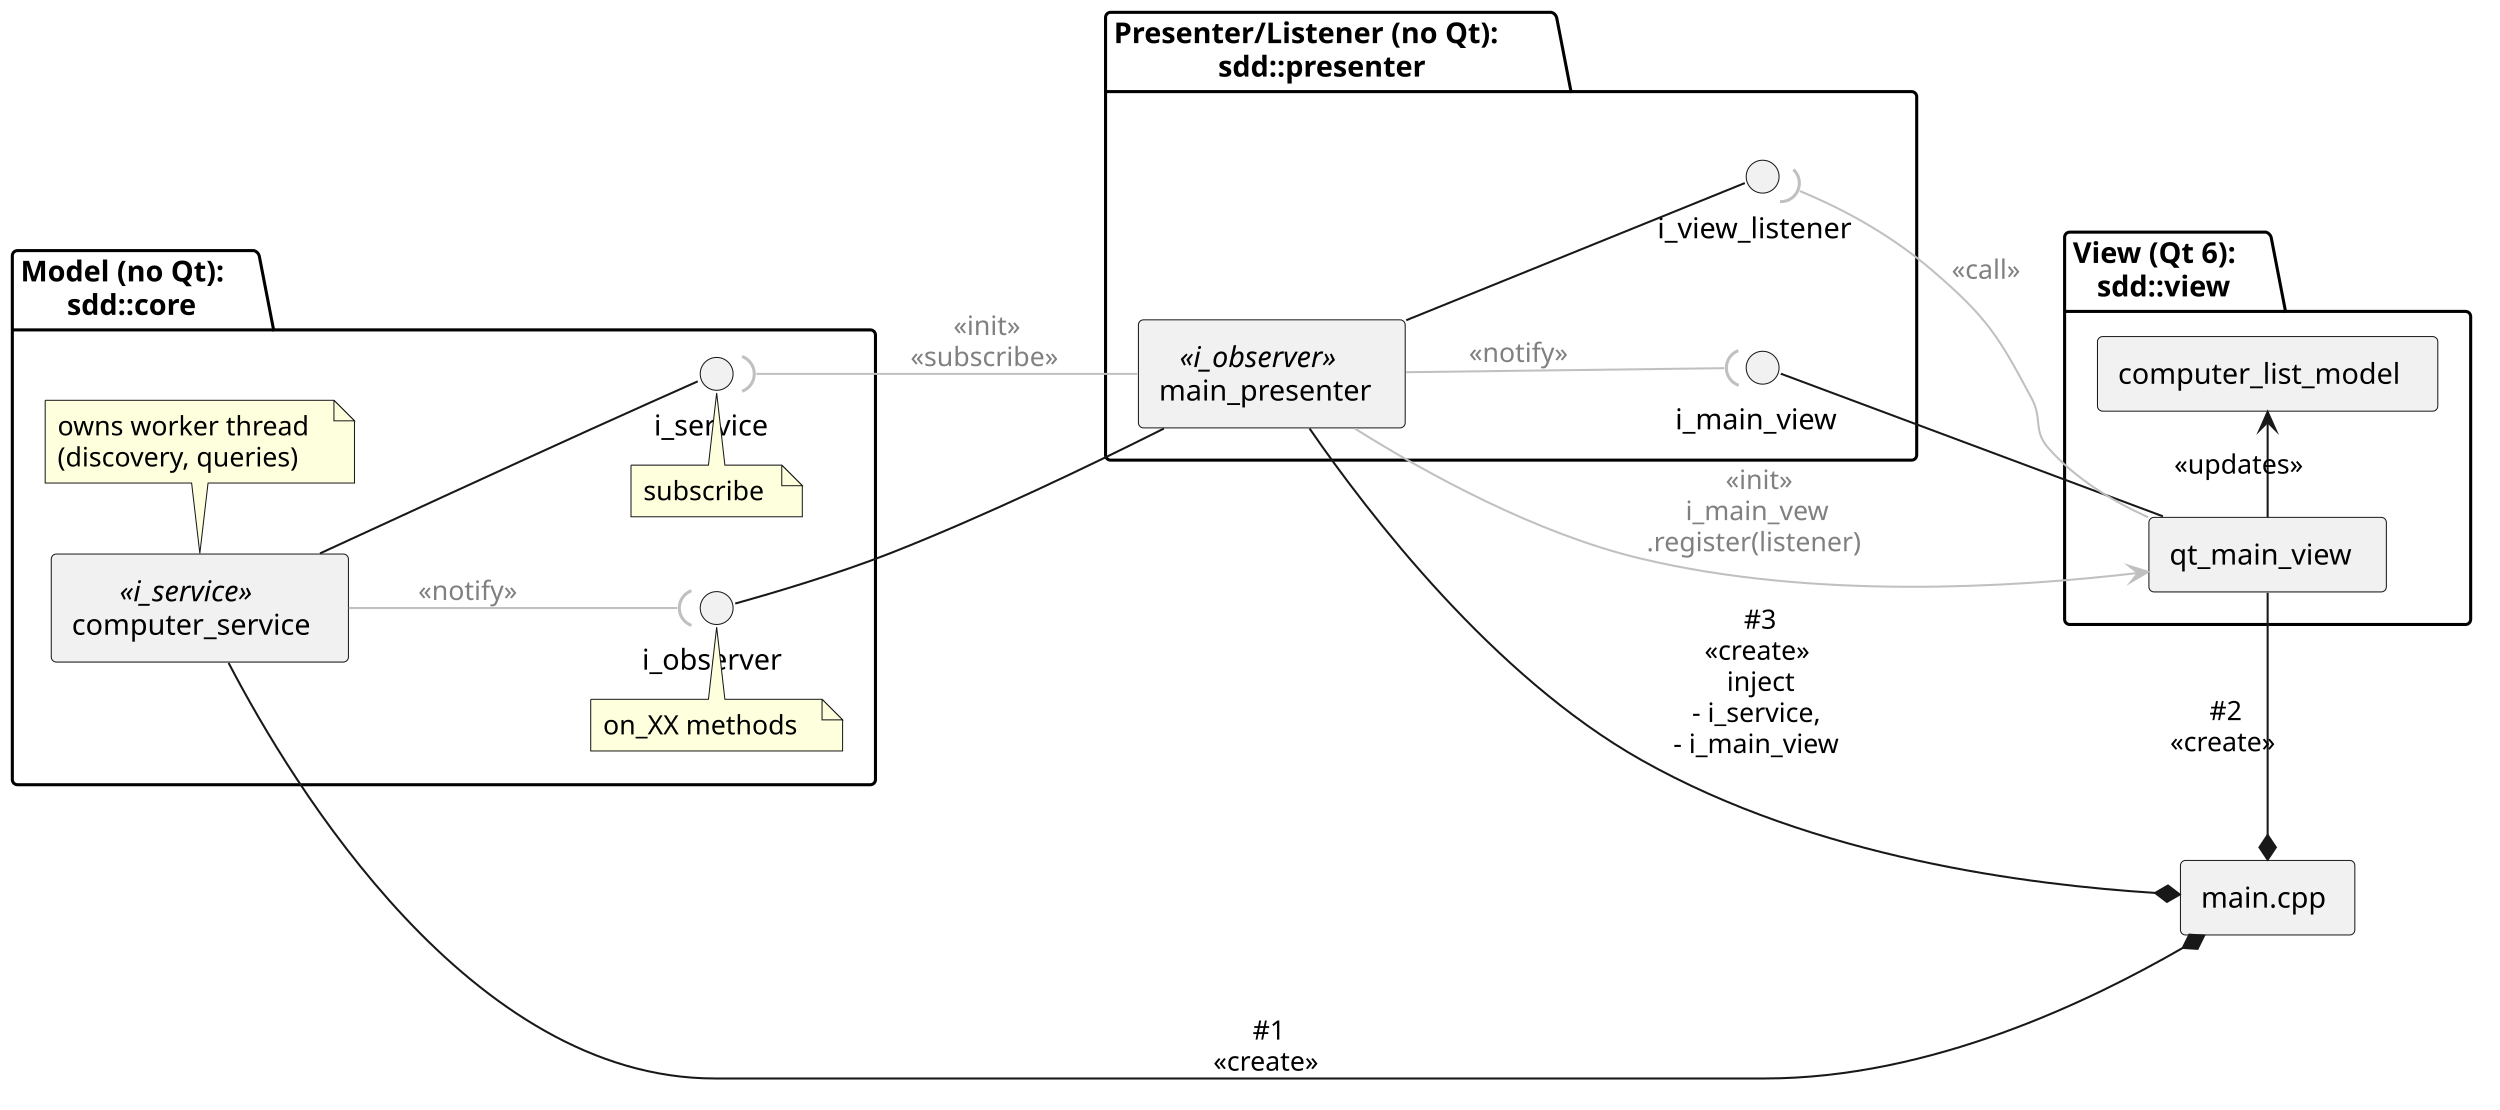
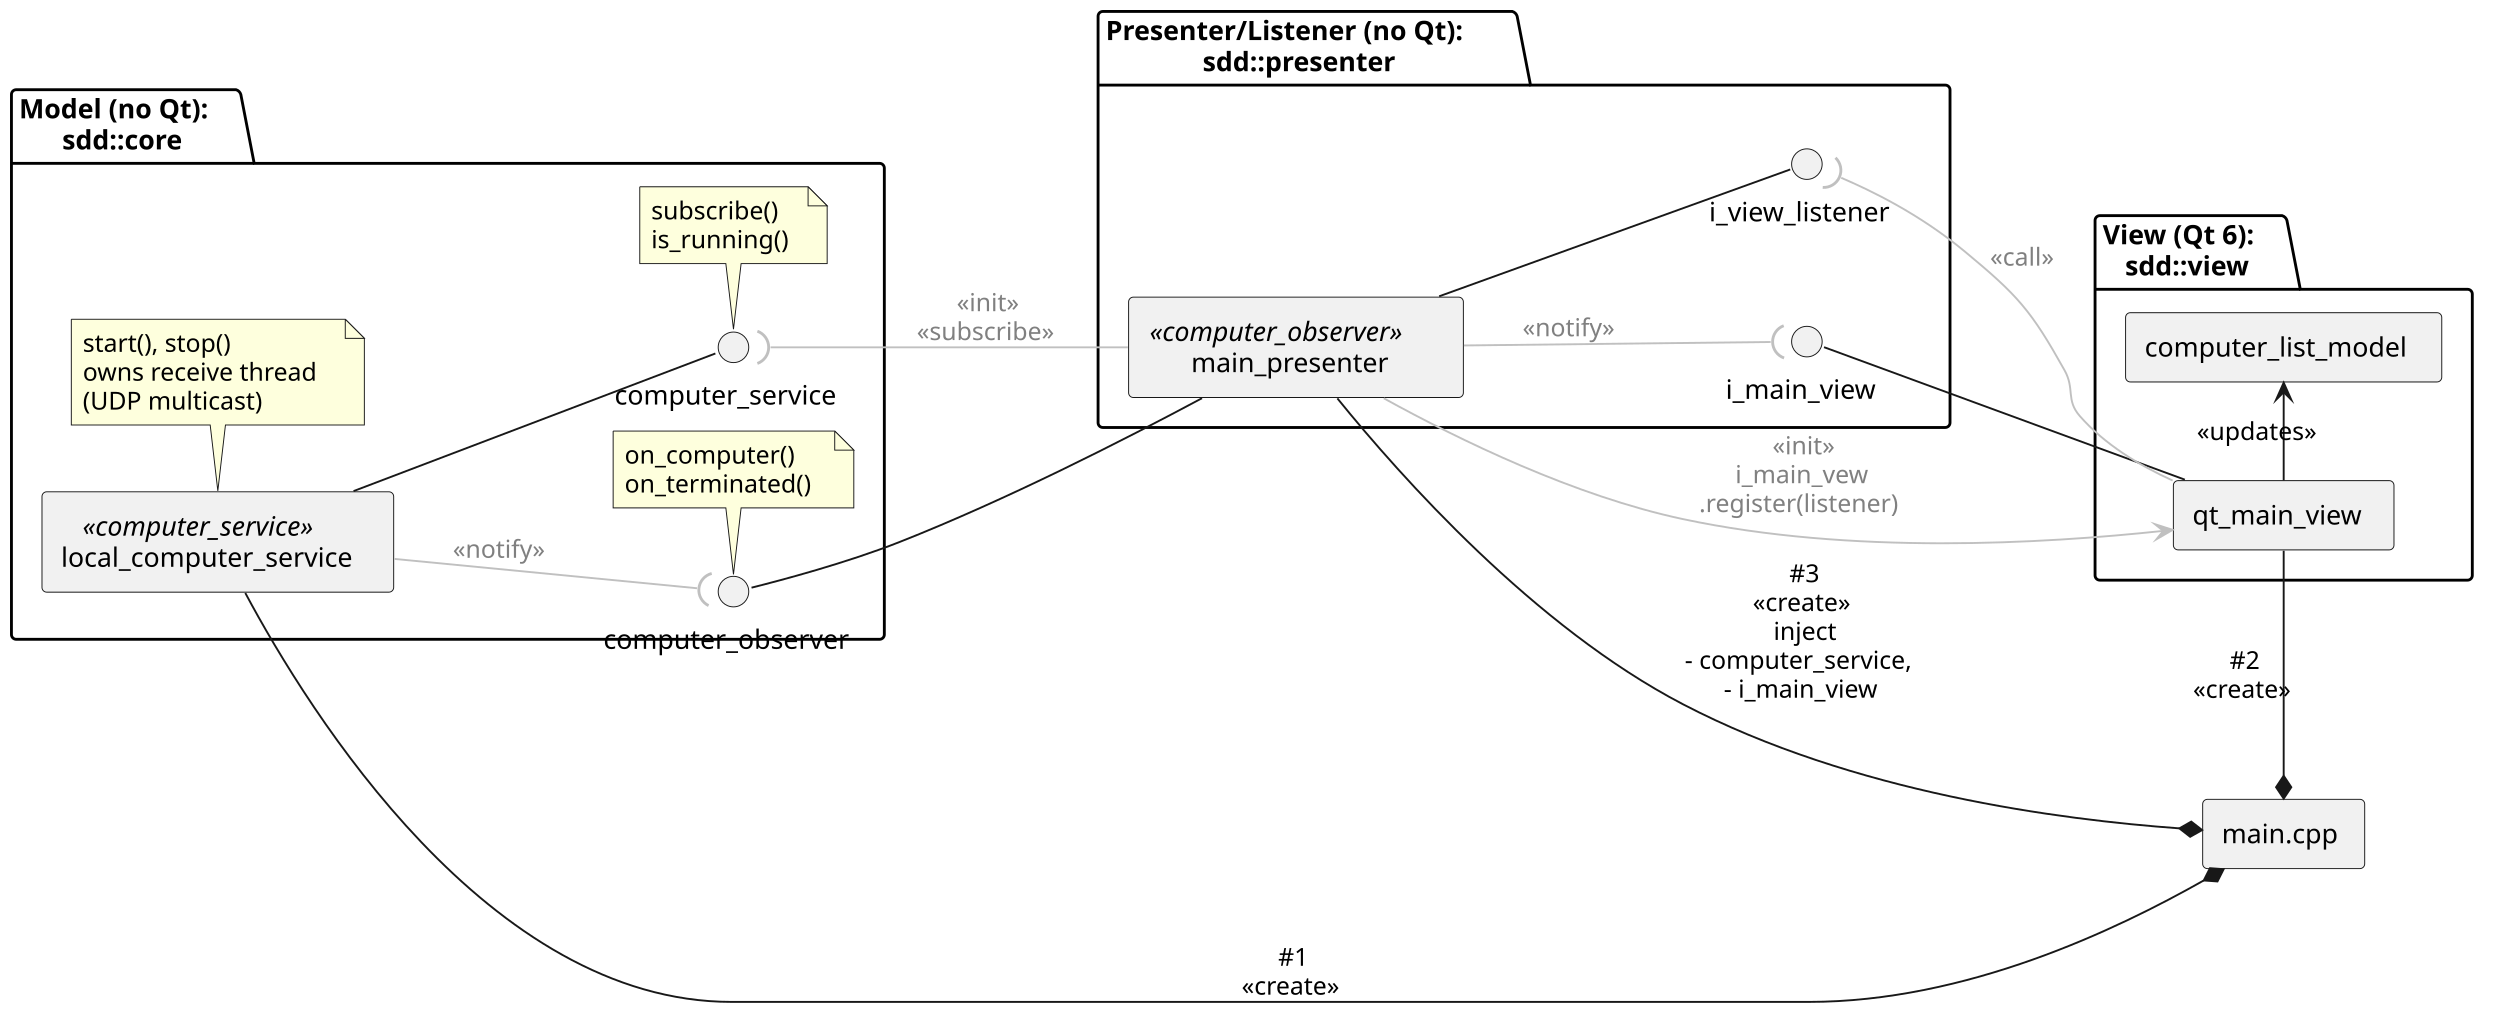
- <svg xmlns="http://www.w3.org/2000/svg" version="1.1" data-diagram-type="DESCRIPTION" style="width:1217px;height:540px;background:#FFFFFF;" width="1217px" height="540px" viewBox="0 0 1217 540" zoomAndPan="magnify" preserveAspectRatio="none" contentStyleType="text/css">
+ <svg xmlns="http://www.w3.org/2000/svg" version="1.1" data-diagram-type="DESCRIPTION" style="width:1310px;height:540px;background:#FFFFFF;" width="1310px" height="540px" viewBox="0 0 1310 540" zoomAndPan="magnify" preserveAspectRatio="none" contentStyleType="text/css">
  <defs />
  <g font-family="sans-serif" lengthAdjust="spacing">
    <g class="cluster" data-qualified-name="Model .no Qt...n sdd..core" id="ent0001" data-source-line="5">
-       <path d="M8.5,122 L123.688,122 A3.75,3.75 0 0 1 126.188,124.5 L133.188,160.594 L423.68,160.594 A2.5,2.5 0 0 1 426.18,163.094 L426.18,379.5 A2.5,2.5 0 0 1 423.68,382 L8.5,382 A2.5,2.5 0 0 1 6,379.5 L6,124.5 A2.5,2.5 0 0 1 8.5,122" style="stroke:#000;stroke-width:1.5;" fill="none" />
-       <line x1="6" y1="160.594" x2="133.188" y2="160.594" style="stroke:#000;stroke-width:1.5;" />
-       <text x="10" y="136.995" fill="#000" font-size="14" textLength="114.188" font-weight="700">Model (no Qt):</text>
-       <text x="32.586" y="153.292" fill="#000" font-size="14" textLength="73.89" font-weight="700">sdd::core</text>
+       <path d="M8.5,47 L123.688,47 A3.75,3.75 0 0 1 126.188,49.5 L133.188,85.594 L460.89,85.594 A2.5,2.5 0 0 1 463.39,88.094 L463.39,332.5 A2.5,2.5 0 0 1 460.89,335 L8.5,335 A2.5,2.5 0 0 1 6,332.5 L6,49.5 A2.5,2.5 0 0 1 8.5,47" style="stroke:#000;stroke-width:1.5;" fill="none" />
+       <line x1="6" y1="85.594" x2="133.188" y2="85.594" style="stroke:#000;stroke-width:1.5;" />
+       <text x="10" y="61.995" fill="#000" font-size="14" textLength="114.188" font-weight="700">Model (no Qt):</text>
+       <text x="32.586" y="78.292" fill="#000" font-size="14" textLength="73.89" font-weight="700">sdd::core</text>
    </g>
-     <g class="cluster" data-qualified-name="Presenter.Listener .no Qt...n sdd..presenter" id="ent0014" data-source-line="21">
-       <path d="M540.68,6 L755.269,6 A3.75,3.75 0 0 1 757.769,8.5 L764.769,44.594 L930.55,44.594 A2.5,2.5 0 0 1 933.05,47.094 L933.05,221.5 A2.5,2.5 0 0 1 930.55,224 L540.68,224 A2.5,2.5 0 0 1 538.18,221.5 L538.18,8.5 A2.5,2.5 0 0 1 540.68,6" style="stroke:#000;stroke-width:1.5;" fill="none" />
-       <line x1="538.18" y1="44.594" x2="764.769" y2="44.594" style="stroke:#000;stroke-width:1.5;" />
-       <text x="542.18" y="20.995" fill="#000" font-size="14" textLength="213.589" font-weight="700">Presenter/Listener (no Qt):</text>
-       <text x="592.971" y="37.292" fill="#000" font-size="14" textLength="116.881" font-weight="700">sdd::presenter</text>
+     <g class="cluster" data-qualified-name="Presenter.Listener .no Qt...n sdd..presenter" id="ent0014" data-source-line="24">
+       <path d="M577.89,6 L792.479,6 A3.75,3.75 0 0 1 794.979,8.5 L801.979,44.594 L1019.31,44.594 A2.5,2.5 0 0 1 1021.81,47.094 L1021.81,221.5 A2.5,2.5 0 0 1 1019.31,224 L577.89,224 A2.5,2.5 0 0 1 575.39,221.5 L575.39,8.5 A2.5,2.5 0 0 1 577.89,6" style="stroke:#000;stroke-width:1.5;" fill="none" />
+       <line x1="575.39" y1="44.594" x2="801.979" y2="44.594" style="stroke:#000;stroke-width:1.5;" />
+       <text x="579.39" y="20.995" fill="#000" font-size="14" textLength="213.589" font-weight="700">Presenter/Listener (no Qt):</text>
+       <text x="630.181" y="37.292" fill="#000" font-size="14" textLength="116.881" font-weight="700">sdd::presenter</text>
    </g>
-     <g class="cluster" data-qualified-name="View .Qt 6...n sdd..view" id="ent0018" data-source-line="27">
-       <path d="M1007.55,113 L1103.091,113 A3.75,3.75 0 0 1 1105.591,115.5 L1112.591,151.594 L1200.22,151.594 A2.5,2.5 0 0 1 1202.72,154.094 L1202.72,301.5 A2.5,2.5 0 0 1 1200.22,304 L1007.55,304 A2.5,2.5 0 0 1 1005.05,301.5 L1005.05,115.5 A2.5,2.5 0 0 1 1007.55,113" style="stroke:#000;stroke-width:1.5;" fill="none" />
-       <line x1="1005.05" y1="151.594" x2="1112.591" y2="151.594" style="stroke:#000;stroke-width:1.5;" />
-       <text x="1009.05" y="127.995" fill="#000" font-size="14" textLength="94.541" font-weight="700">View (Qt 6):</text>
-       <text x="1020.794" y="144.292" fill="#000" font-size="14" textLength="75.927" font-weight="700">sdd::view</text>
+     <g class="cluster" data-qualified-name="View .Qt 6...n sdd..view" id="ent0018" data-source-line="30">
+       <path d="M1100.31,113 L1195.851,113 A3.75,3.75 0 0 1 1198.351,115.5 L1205.351,151.594 L1292.99,151.594 A2.5,2.5 0 0 1 1295.49,154.094 L1295.49,301.5 A2.5,2.5 0 0 1 1292.99,304 L1100.31,304 A2.5,2.5 0 0 1 1097.81,301.5 L1097.81,115.5 A2.5,2.5 0 0 1 1100.31,113" style="stroke:#000;stroke-width:1.5;" fill="none" />
+       <line x1="1097.81" y1="151.594" x2="1205.351" y2="151.594" style="stroke:#000;stroke-width:1.5;" />
+       <text x="1101.81" y="127.995" fill="#000" font-size="14" textLength="94.541" font-weight="700">View (Qt 6):</text>
+       <text x="1113.554" y="144.292" fill="#000" font-size="14" textLength="75.927" font-weight="700">sdd::view</text>
    </g>
    <g class="entity" data-qualified-name="Model .no Qt...n sdd..core.isvc" id="ent0002" data-source-line="6">
-       <ellipse cx="348.87" cy="182" rx="8" ry="8" fill="#F1F1F1" style="stroke:#181818;stroke-width:0.5;" />
-       <text x="318.351" y="211.995" fill="#000" font-size="14" textLength="61.038">i_service</text>
+       <ellipse cx="384.34" cy="182" rx="8" ry="8" fill="#F1F1F1" style="stroke:#181818;stroke-width:0.5;" />
+       <text x="322.007" y="211.995" fill="#000" font-size="14" textLength="124.667">computer_service</text>
    </g>
    <g class="entity" data-qualified-name="Model .no Qt...n sdd..core.GMN3" id="ent0004" data-source-line="8">
-       <path d="M307.17,226.43 L307.17,251.563 A0,0 0 0 0 307.17,251.563 L390.561,251.563 A0,0 0 0 0 390.561,251.563 L390.561,236.43 L380.561,226.43 L352.87,226.43 L348.87,191.3 L344.87,226.43 L307.17,226.43 A0,0 0 0 0 307.17,226.43" style="stroke:#181818;stroke-width:0.5;" fill="#FEFFDD" />
-       <path d="M380.561,226.43 L380.561,236.43 L390.561,236.43 L380.561,226.43" style="stroke:#181818;stroke-width:0.5;" fill="#FEFFDD" />
-       <text x="313.17" y="243.497" fill="#000" font-size="13" textLength="62.391">subscribe</text>
+       <path d="M335.24,97.87 L335.24,138.136 A0,0 0 0 0 335.24,138.136 L380.34,138.136 L384.34,172.5 L388.34,138.136 L433.434,138.136 A0,0 0 0 0 433.434,138.136 L433.434,107.87 L423.434,97.87 L335.24,97.87 A0,0 0 0 0 335.24,97.87" style="stroke:#181818;stroke-width:0.5;" fill="#FEFFDD" />
+       <path d="M423.434,97.87 L423.434,107.87 L433.434,107.87 L423.434,97.87" style="stroke:#181818;stroke-width:0.5;" fill="#FEFFDD" />
+       <text x="341.24" y="114.937" fill="#000" font-size="13" textLength="72.535">subscribe()</text>
+       <text x="341.24" y="130.07" fill="#000" font-size="13" textLength="77.194">is_running()</text>
    </g>
-     <g class="entity" data-qualified-name="Model .no Qt...n sdd..core.iobs" id="ent0006" data-source-line="10">
-       <ellipse cx="348.87" cy="296" rx="8" ry="8" fill="#F1F1F1" style="stroke:#181818;stroke-width:0.5;" />
-       <text x="312.54" y="325.995" fill="#000" font-size="14" textLength="72.659">i_observer</text>
+     <g class="entity" data-qualified-name="Model .no Qt...n sdd..core.iobs" id="ent0006" data-source-line="11">
+       <ellipse cx="384.34" cy="310" rx="8" ry="8" fill="#F1F1F1" style="stroke:#181818;stroke-width:0.5;" />
+       <text x="316.196" y="339.995" fill="#000" font-size="14" textLength="136.288">computer_observer</text>
    </g>
-     <g class="entity" data-qualified-name="Model .no Qt...n sdd..core.GMN7" id="ent0008" data-source-line="12">
-       <path d="M287.56,340.43 L287.56,365.563 A0,0 0 0 0 287.56,365.563 L410.173,365.563 A0,0 0 0 0 410.173,365.563 L410.173,350.43 L400.173,340.43 L352.87,340.43 L348.87,305.3 L344.87,340.43 L287.56,340.43 A0,0 0 0 0 287.56,340.43" style="stroke:#181818;stroke-width:0.5;" fill="#FEFFDD" />
-       <path d="M400.173,340.43 L400.173,350.43 L410.173,350.43 L400.173,340.43" style="stroke:#181818;stroke-width:0.5;" fill="#FEFFDD" />
-       <text x="293.56" y="357.497" fill="#000" font-size="13" textLength="101.613">on_XX methods</text>
+     <g class="entity" data-qualified-name="Model .no Qt...n sdd..core.GMN7" id="ent0008" data-source-line="13">
+       <path d="M321.29,225.87 L321.29,266.136 A0,0 0 0 0 321.29,266.136 L380.34,266.136 L384.34,301 L388.34,266.136 L447.394,266.136 A0,0 0 0 0 447.394,266.136 L447.394,235.87 L437.394,225.87 L321.29,225.87 A0,0 0 0 0 321.29,225.87" style="stroke:#181818;stroke-width:0.5;" fill="#FEFFDD" />
+       <path d="M437.394,225.87 L437.394,235.87 L447.394,235.87 L437.394,225.87" style="stroke:#181818;stroke-width:0.5;" fill="#FEFFDD" />
+       <text x="327.29" y="242.937" fill="#000" font-size="13" textLength="95.532">on_computer()</text>
+       <text x="327.29" y="258.07" fill="#000" font-size="13" textLength="105.104">on_terminated()</text>
    </g>
-     <g class="entity" data-qualified-name="Model .no Qt...n sdd..core.svc" id="ent0010" data-source-line="14">
-       <rect x="24.95" y="269.7" width="144.667" height="52.594" fill="#F1F1F1" style="stroke:#181818;stroke-width:0.5;" rx="2.5" ry="2.5" />
-       <text x="58.199" y="292.695" fill="#000" font-size="14" textLength="78.169" font-style="italic">«i_service»</text>
-       <text x="34.95" y="308.992" fill="#000" font-size="14" textLength="124.667">computer_service</text>
+     <g class="entity" data-qualified-name="Model .no Qt...n sdd..core.svc" id="ent0010" data-source-line="16">
+       <rect x="22" y="257.7" width="184.288" height="52.594" fill="#F1F1F1" style="stroke:#181818;stroke-width:0.5;" rx="2.5" ry="2.5" />
+       <text x="43.245" y="280.695" fill="#000" font-size="14" textLength="141.798" font-style="italic">«computer_service»</text>
+       <text x="32" y="296.992" fill="#000" font-size="14" textLength="164.288">local_computer_service</text>
    </g>
-     <g class="entity" data-qualified-name="Model .no Qt...n sdd..core.GMN11" id="ent0012" data-source-line="16">
-       <path d="M22,194.87 L22,235.136 A0,0 0 0 0 22,235.136 L93.28,235.136 L97.28,269.42 L101.28,235.136 L172.562,235.136 A0,0 0 0 0 172.562,235.136 L172.562,204.87 L162.562,194.87 L22,194.87 A0,0 0 0 0 22,194.87" style="stroke:#181818;stroke-width:0.5;" fill="#FEFFDD" />
-       <path d="M162.562,194.87 L162.562,204.87 L172.562,204.87 L162.562,194.87" style="stroke:#181818;stroke-width:0.5;" fill="#FEFFDD" />
-       <text x="28" y="211.937" fill="#000" font-size="13" textLength="129.562">owns worker thread</text>
-       <text x="28" y="227.07" fill="#000" font-size="13" textLength="129.092">(discovery, queries)</text>
+     <g class="entity" data-qualified-name="Model .no Qt...n sdd..core.GMN11" id="ent0012" data-source-line="18">
+       <path d="M37.37,167.3 L37.37,222.698 A0,0 0 0 0 37.37,222.698 L110.14,222.698 L114.14,257.23 L118.14,222.698 L190.922,222.698 A0,0 0 0 0 190.922,222.698 L190.922,177.3 L180.922,167.3 L37.37,167.3 A0,0 0 0 0 37.37,167.3" style="stroke:#181818;stroke-width:0.5;" fill="#FEFFDD" />
+       <path d="M180.922,167.3 L180.922,177.3 L190.922,177.3 L180.922,167.3" style="stroke:#181818;stroke-width:0.5;" fill="#FEFFDD" />
+       <text x="43.37" y="184.367" fill="#000" font-size="13" textLength="86.906">start(), stop()</text>
+       <text x="43.37" y="199.5" fill="#000" font-size="13" textLength="132.552">owns receive thread</text>
+       <text x="43.37" y="214.633" fill="#000" font-size="13" textLength="101.848">(UDP multicast)</text>
    </g>
-     <g class="entity" data-qualified-name="Presenter.Listener .no Qt...n sdd..presenter.iview" id="ent0015" data-source-line="22">
-       <ellipse cx="858.05" cy="179" rx="8" ry="8" fill="#F1F1F1" style="stroke:#181818;stroke-width:0.5;" />
-       <text x="815.496" y="208.995" fill="#000" font-size="14" textLength="85.107">i_main_view</text>
+     <g class="entity" data-qualified-name="Presenter.Listener .no Qt...n sdd..presenter.iview" id="ent0015" data-source-line="25">
+       <ellipse cx="946.81" cy="179" rx="8" ry="8" fill="#F1F1F1" style="stroke:#181818;stroke-width:0.5;" />
+       <text x="904.256" y="208.995" fill="#000" font-size="14" textLength="85.107">i_main_view</text>
    </g>
-     <g class="entity" data-qualified-name="Presenter.Listener .no Qt...n sdd..presenter.ilistener" id="ent0016" data-source-line="23">
-       <ellipse cx="858.05" cy="86" rx="8" ry="8" fill="#F1F1F1" style="stroke:#181818;stroke-width:0.5;" />
-       <text x="806.777" y="115.995" fill="#000" font-size="14" textLength="102.546">i_view_listener</text>
+     <g class="entity" data-qualified-name="Presenter.Listener .no Qt...n sdd..presenter.ilistener" id="ent0016" data-source-line="26">
+       <ellipse cx="946.81" cy="86" rx="8" ry="8" fill="#F1F1F1" style="stroke:#181818;stroke-width:0.5;" />
+       <text x="895.537" y="115.995" fill="#000" font-size="14" textLength="102.546">i_view_listener</text>
    </g>
-     <g class="entity" data-qualified-name="Presenter.Listener .no Qt...n sdd..presenter.pres" id="ent0017" data-source-line="24">
-       <rect x="554.18" y="155.7" width="129.874" height="52.594" fill="#F1F1F1" style="stroke:#181818;stroke-width:0.5;" rx="2.5" ry="2.5" />
-       <text x="574.222" y="178.695" fill="#000" font-size="14" textLength="89.79" font-style="italic">«i_observer»</text>
-       <text x="564.18" y="194.992" fill="#000" font-size="14" textLength="109.874">main_presenter</text>
+     <g class="entity" data-qualified-name="Presenter.Listener .no Qt...n sdd..presenter.pres" id="ent0017" data-source-line="27">
+       <rect x="591.39" y="155.7" width="175.419" height="52.594" fill="#F1F1F1" style="stroke:#181818;stroke-width:0.5;" rx="2.5" ry="2.5" />
+       <text x="602.39" y="178.695" fill="#000" font-size="14" textLength="153.419" font-style="italic">«computer_observer»</text>
+       <text x="624.162" y="194.992" fill="#000" font-size="14" textLength="109.874">main_presenter</text>
    </g>
-     <g class="entity" data-qualified-name="View .Qt 6...n sdd..view.qv" id="ent0019" data-source-line="28">
-       <rect x="1046.09" y="251.85" width="115.594" height="36.297" fill="#F1F1F1" style="stroke:#181818;stroke-width:0.5;" rx="2.5" ry="2.5" />
-       <text x="1056.09" y="274.845" fill="#000" font-size="14" textLength="95.594">qt_main_view</text>
+     <g class="entity" data-qualified-name="View .Qt 6...n sdd..view.qv" id="ent0019" data-source-line="31">
+       <rect x="1138.85" y="251.85" width="115.594" height="36.297" fill="#F1F1F1" style="stroke:#181818;stroke-width:0.5;" rx="2.5" ry="2.5" />
+       <text x="1148.85" y="274.845" fill="#000" font-size="14" textLength="95.594">qt_main_view</text>
    </g>
-     <g class="entity" data-qualified-name="View .Qt 6...n sdd..view.model" id="ent0020" data-source-line="29">
-       <rect x="1021.05" y="163.85" width="165.674" height="36.297" fill="#F1F1F1" style="stroke:#181818;stroke-width:0.5;" rx="2.5" ry="2.5" />
-       <text x="1031.05" y="186.845" fill="#000" font-size="14" textLength="145.674">computer_list_model</text>
+     <g class="entity" data-qualified-name="View .Qt 6...n sdd..view.model" id="ent0020" data-source-line="32">
+       <rect x="1113.81" y="163.85" width="165.674" height="36.297" fill="#F1F1F1" style="stroke:#181818;stroke-width:0.5;" rx="2.5" ry="2.5" />
+       <text x="1123.81" y="186.845" fill="#000" font-size="14" textLength="145.674">computer_list_model</text>
    </g>
-     <g class="entity" data-qualified-name="app" id="ent0021" data-source-line="32">
-       <rect x="1061.44" y="418.85" width="84.9" height="36.297" fill="#F1F1F1" style="stroke:#181818;stroke-width:0.5;" rx="2.5" ry="2.5" />
-       <text x="1071.44" y="441.845" fill="#000" font-size="14" textLength="64.9">main.cpp</text>
+     <g class="entity" data-qualified-name="app" id="ent0021" data-source-line="35">
+       <rect x="1154.2" y="418.85" width="84.9" height="36.297" fill="#F1F1F1" style="stroke:#181818;stroke-width:0.5;" rx="2.5" ry="2.5" />
+       <text x="1164.2" y="441.845" fill="#000" font-size="14" textLength="64.9">main.cpp</text>
    </g>
-     <g class="link" data-entity-1="ent0010" data-entity-2="ent0002" id="lnk22" data-source-line="34" data-link-type="association">
-       <path d="M155.78,269.39 C193.26,252.09 243.26,229.1 287.56,209 C306.16,200.56 328.05,190.81 339.66,185.64" style="stroke:#181818;stroke-width:1;" fill="none" id="svc-isvc" />
+     <g class="link" data-entity-1="ent0010" data-entity-2="ent0002" id="lnk22" data-source-line="37" data-link-type="association">
+       <path d="M185.26,257.33 C252,231.95 346.35,196.07 374.86,185.22" style="stroke:#181818;stroke-width:1;" fill="none" id="svc-isvc" />
    </g>
-     <g class="link" data-entity-1="ent0010" data-entity-2="ent0006" id="lnk23" data-source-line="35">
-       <path d="M169.8,296 C231.17,296 303.69,296 329.68,296" style="stroke:#C0C0C0;stroke-width:1;" fill="none" id="svc-to-iobs" />
-       <path d="M336.602,287.543 A9,9 0 0 0 336.602 304.457" fill="none" style="stroke:#C0C0C0;stroke-width:1.5;" />
-       <text x="203.56" y="292.067" fill="#808080" font-size="13" textLength="53.079">«notify»</text>
+     <g class="link" data-entity-1="ent0010" data-entity-2="ent0006" id="lnk23" data-source-line="38">
+       <path d="M206.69,292.88 C271.03,299.11 339.997,305.793 365.227,308.243" style="stroke:#C0C0C0;stroke-width:1;" fill="none" id="svc-to-iobs" />
+       <path d="M372.934,300.495 A9,9 0 0 0 371.299 317.33" fill="none" style="stroke:#C0C0C0;stroke-width:1.5;" />
+       <text x="237.29" y="292.287" fill="#808080" font-size="13" textLength="53.079">«notify»</text>
    </g>
-     <g class="link" data-entity-1="ent0006" data-entity-2="ent0017" id="lnk25" data-source-line="37" data-link-type="association">
-       <path d="M357.9,293.81 C373.03,289.6 406.73,279.83 434.18,269 C479.85,250.98 530.15,226.88 566.59,208.61" style="stroke:#181818;stroke-width:1;" fill="none" id="iobs-pres" />
+     <g class="link" data-entity-1="ent0006" data-entity-2="ent0017" id="lnk25" data-source-line="40" data-link-type="association">
+       <path d="M393.8,307.94 C409.41,304.03 443.67,294.94 471.39,284 C527.23,261.96 588.6,230.73 629.85,208.65" style="stroke:#181818;stroke-width:1;" fill="none" id="iobs-pres" />
    </g>
-     <g class="link" data-entity-1="ent0002" data-entity-2="ent0017" id="lnk27" data-source-line="38">
-       <path d="M368.19,182 C397.33,182 486.61,182 553.69,182" style="stroke:#C0C0C0;stroke-width:1;" fill="none" id="isvc-backto-pres" />
-       <path d="M361.268,190.457 A9,9 0 0 0 361.268 173.543" fill="none" style="stroke:#C0C0C0;stroke-width:1.5;" />
-       <text x="464.096" y="163.067" fill="#808080" font-size="13" textLength="36.467">«init»</text>
-       <text x="443.18" y="178.2" fill="#808080" font-size="13" textLength="78.298">«subscribe»</text>
+     <g class="link" data-entity-1="ent0002" data-entity-2="ent0017" id="lnk27" data-source-line="41">
+       <path d="M403.79,182 C432.47,182 518.43,182 590.99,182" style="stroke:#C0C0C0;stroke-width:1;" fill="none" id="isvc-backto-pres" />
+       <path d="M396.868,190.457 A9,9 0 0 0 396.868 173.543" fill="none" style="stroke:#C0C0C0;stroke-width:1.5;" />
+       <text x="501.306" y="163.067" fill="#808080" font-size="13" textLength="36.467">«init»</text>
+       <text x="480.39" y="178.2" fill="#808080" font-size="13" textLength="78.298">«subscribe»</text>
    </g>
-     <g class="link" data-entity-1="ent0017" data-entity-2="ent0016" id="lnk28" data-source-line="39" data-link-type="association">
-       <path d="M684.54,155.89 C743.19,132.13 824.33,99.26 849.38,89.11" style="stroke:#181818;stroke-width:1;" fill="none" id="pres-ilistener" />
+     <g class="link" data-entity-1="ent0017" data-entity-2="ent0016" id="lnk28" data-source-line="42" data-link-type="association">
+       <path d="M754.12,155.26 C820.45,131.29 911.32,98.46 938.09,88.79" style="stroke:#181818;stroke-width:1;" fill="none" id="pres-ilistener" />
    </g>
-     <g class="link" data-entity-1="ent0017" data-entity-2="ent0015" id="lnk29" data-source-line="40">
-       <path d="M684.54,181.18 C743.19,180.44 814.331,179.534 839.381,179.224" style="stroke:#C0C0C0;stroke-width:1;" fill="none" id="pres-to-iview" />
-       <path d="M846.197,170.682 A9,9 0 0 0 846.407 187.595" fill="none" style="stroke:#C0C0C0;stroke-width:1.5;" />
-       <text x="715.05" y="176.207" fill="#808080" font-size="13" textLength="53.079">«notify»</text>
+     <g class="link" data-entity-1="ent0017" data-entity-2="ent0015" id="lnk29" data-source-line="43">
+       <path d="M767.11,181.02 C831.58,180.29 902.481,179.494 927.841,179.204" style="stroke:#C0C0C0;stroke-width:1;" fill="none" id="pres-to-iview" />
+       <path d="M934.665,170.669 A9,9 0 0 0 934.859 187.582" fill="none" style="stroke:#C0C0C0;stroke-width:1.5;" />
+       <text x="797.81" y="176.207" fill="#808080" font-size="13" textLength="53.079">«notify»</text>
    </g>
-     <g class="link" data-entity-1="ent0017" data-entity-2="ent0019" id="lnk30" data-source-line="41" data-link-type="dependency">
-       <path d="M659.6,208.67 C694.53,230.55 747.79,259.84 799.05,272 C883.09,291.95 978.974,286.139 1040.734,278.939" style="stroke:#C0C0C0;stroke-width:1;" fill="none" id="pres-to-qv" />
-       <polygon points="1045.7,278.36,1036.297,275.429,1040.734,278.939,1037.224,283.375,1045.7,278.36" fill="#C0C0C0" style="stroke:#C0C0C0;stroke-width:1;stroke-linejoin:miter;stroke-miterlimit:10;" />
-       <text x="840.001" y="238.067" fill="#808080" font-size="13" textLength="36.467">«init»</text>
-       <text x="820.526" y="253.2" fill="#808080" font-size="13" textLength="75.417">i_main_vew</text>
-       <text x="801.55" y="268.333" fill="#808080" font-size="13" textLength="113.369">.register(listener)</text>
+     <g class="link" data-entity-1="ent0017" data-entity-2="ent0019" id="lnk30" data-source-line="44" data-link-type="dependency">
+       <path d="M725.09,208.7 C764.78,230.6 824.99,259.9 881.81,272 C969.88,290.76 1070.049,284.993 1133.519,278.183" style="stroke:#C0C0C0;stroke-width:1;" fill="none" id="pres-to-qv" />
+       <polygon points="1138.49,277.65,1129.115,274.633,1133.519,278.183,1129.968,282.587,1138.49,277.65" fill="#C0C0C0" style="stroke:#C0C0C0;stroke-width:1;stroke-linejoin:miter;stroke-miterlimit:10;" />
+       <text x="928.761" y="238.067" fill="#808080" font-size="13" textLength="36.467">«init»</text>
+       <text x="909.286" y="253.2" fill="#808080" font-size="13" textLength="75.417">i_main_vew</text>
+       <text x="890.31" y="268.333" fill="#808080" font-size="13" textLength="113.369">.register(listener)</text>
    </g>
-     <g class="link" data-entity-1="ent0015" data-entity-2="ent0019" id="lnk32" data-source-line="43" data-link-type="association">
-       <path d="M866.89,181.92 C895.01,192.42 992.39,228.76 1052.92,251.35" style="stroke:#181818;stroke-width:1;" fill="none" id="iview-qv" />
+     <g class="link" data-entity-1="ent0015" data-entity-2="ent0019" id="lnk32" data-source-line="46" data-link-type="association">
+       <path d="M955.78,181.92 C984.36,192.42 1083.34,228.76 1144.86,251.35" style="stroke:#181818;stroke-width:1;" fill="none" id="iview-qv" />
    </g>
-     <g class="link" data-entity-1="ent0016" data-entity-2="ent0019" id="lnk34" data-source-line="44">
-       <path d="M876.161,92.996 C891.571,99.416 917.07,111.32 941.05,132 C967.44,154.76 972.64,163.26 989.05,194 C994.34,203.92 989.65,209.53 997.05,218 C1009.98,232.8 1028.09,243.82 1045.69,251.8" style="stroke:#C0C0C0;stroke-width:1;" fill="none" id="ilistener-backto-qv" />
-       <path d="M866.519,98.141 A9,9 0 0 0 873.024 82.527" fill="none" style="stroke:#C0C0C0;stroke-width:1.5;" />
-       <text x="950.05" y="135.707" fill="#808080" font-size="13" textLength="38.245">«call»</text>
+     <g class="link" data-entity-1="ent0016" data-entity-2="ent0019" id="lnk34" data-source-line="47">
+       <path d="M964.808,93.178 C980.098,99.748 1005.43,111.79 1029.81,132 C1057.5,154.95 1064.26,162.61 1081.81,194 C1087.3,203.81 1082.42,209.53 1089.81,218 C1102.74,232.8 1120.86,243.82 1138.45,251.8" style="stroke:#C0C0C0;stroke-width:1;" fill="none" id="ilistener-backto-qv" />
+       <path d="M955.109,98.215 A9,9 0 0 0 961.787 82.675" fill="none" style="stroke:#C0C0C0;stroke-width:1.5;" />
+       <text x="1042.81" y="139.197" fill="#808080" font-size="13" textLength="38.245">«call»</text>
    </g>
-     <g class="link" data-entity-1="ent0019" data-entity-2="ent0020" id="lnk35" data-source-line="45" data-link-type="dependency">
-       <path d="M1103.89,251.77 C1103.89,236.76 1103.89,220.59 1103.89,205.51" style="stroke:#181818;stroke-width:1;" fill="none" id="qv-to-model" />
-       <polygon points="1103.89,200.51,1099.89,209.51,1103.89,205.51,1107.89,209.51,1103.89,200.51" fill="#181818" style="stroke:#181818;stroke-width:1;stroke-linejoin:miter;stroke-miterlimit:10;" />
-       <text x="1058.39" y="230.567" fill="#000" font-size="13" textLength="68.485">«updates»</text>
+     <g class="link" data-entity-1="ent0019" data-entity-2="ent0020" id="lnk35" data-source-line="48" data-link-type="dependency">
+       <path d="M1196.65,251.77 C1196.65,236.76 1196.65,220.59 1196.65,205.51" style="stroke:#181818;stroke-width:1;" fill="none" id="qv-to-model" />
+       <polygon points="1196.65,200.51,1192.65,209.51,1196.65,205.51,1200.65,209.51,1196.65,200.51" fill="#181818" style="stroke:#181818;stroke-width:1;stroke-linejoin:miter;stroke-miterlimit:10;" />
+       <text x="1151.15" y="230.567" fill="#000" font-size="13" textLength="68.485">«updates»</text>
    </g>
-     <g class="link" data-entity-1="ent0010" data-entity-2="ent0021" id="lnk37" data-source-line="47" data-link-type="composition">
-       <path d="M111.29,322.72 C142.79,383.13 229.37,525 347.87,525 C347.87,525 347.87,525 859.05,525 C940.28,525 1017.782,487.24 1062.572,461.44" style="stroke:#181818;stroke-width:1;" fill="none" id="svc-to-app" />
-       <polygon points="1072.97,455.45,1065.774,454.979,1062.572,461.44,1069.767,461.911,1072.97,455.45" fill="#181818" style="stroke:#181818;stroke-width:1;stroke-linejoin:miter;stroke-miterlimit:10;" />
-       <text x="609.758" y="506.067" fill="#000" font-size="13" textLength="19.164">#1</text>
-       <text x="590.61" y="521.2" fill="#000" font-size="13" textLength="57.459">«create»</text>
+     <g class="link" data-entity-1="ent0010" data-entity-2="ent0021" id="lnk37" data-source-line="50" data-link-type="composition">
+       <path d="M128.53,310.71 C162.08,373.46 256.26,525 383.34,525 C383.34,525 383.34,525 947.81,525 C1030.23,525 1109.187,487.162 1154.757,461.362" style="stroke:#181818;stroke-width:1;" fill="none" id="svc-to-app" />
+       <polygon points="1165.2,455.45,1158.008,454.925,1154.757,461.362,1161.949,461.887,1165.2,455.45" fill="#181818" style="stroke:#181818;stroke-width:1;stroke-linejoin:miter;stroke-miterlimit:10;" />
+       <text x="669.748" y="506.067" fill="#000" font-size="13" textLength="19.164">#1</text>
+       <text x="650.6" y="521.2" fill="#000" font-size="13" textLength="57.459">«create»</text>
    </g>
-     <g class="link" data-entity-1="ent0017" data-entity-2="ent0021" id="lnk39" data-source-line="48" data-link-type="composition">
-       <path d="M637.48,208.58 C665.99,249.97 726.84,329.27 799.05,370 C883.85,417.83 987.895,430.753 1049.125,434.673" style="stroke:#181818;stroke-width:1;" fill="none" id="pres-to-app" />
-       <polygon points="1061.1,435.44,1055.368,431.065,1049.125,434.673,1054.857,439.048,1061.1,435.44" fill="#181818" style="stroke:#181818;stroke-width:1;stroke-linejoin:miter;stroke-miterlimit:10;" />
-       <text x="848.894" y="306.067" fill="#000" font-size="13" textLength="19.164">#3</text>
-       <text x="829.746" y="321.2" fill="#000" font-size="13" textLength="57.459">«create»</text>
-       <text x="840.623" y="336.333" fill="#000" font-size="13" textLength="35.706">inject</text>
-       <text x="823.659" y="351.465" fill="#000" font-size="13" textLength="69.634">- i_service,</text>
-       <text x="814.55" y="366.598" fill="#000" font-size="13" textLength="87.852">- i_main_view</text>
+     <g class="link" data-entity-1="ent0017" data-entity-2="ent0021" id="lnk39" data-source-line="51" data-link-type="composition">
+       <path d="M700.78,208.75 C734.16,249.98 804.11,328.5 881.81,369 C971.42,415.7 1079.492,429.482 1141.952,434.062" style="stroke:#181818;stroke-width:1;" fill="none" id="pres-to-app" />
+       <polygon points="1153.92,434.94,1148.229,430.512,1141.952,434.062,1147.644,438.491,1153.92,434.94" fill="#181818" style="stroke:#181818;stroke-width:1;stroke-linejoin:miter;stroke-miterlimit:10;" />
+       <text x="937.587" y="305.067" fill="#000" font-size="13" textLength="19.164">#3</text>
+       <text x="918.439" y="320.2" fill="#000" font-size="13" textLength="57.459">«create»</text>
+       <text x="929.316" y="335.333" fill="#000" font-size="13" textLength="35.706">inject</text>
+       <text x="882.81" y="350.465" fill="#000" font-size="13" textLength="128.718">- computer_service,</text>
+       <text x="903.243" y="365.598" fill="#000" font-size="13" textLength="87.852">- i_main_view</text>
    </g>
-     <g class="link" data-entity-1="ent0019" data-entity-2="ent0021" id="lnk41" data-source-line="49" data-link-type="composition">
-       <path d="M1103.89,288.59 C1103.89,320.75 1103.89,374.39 1103.89,406.49" style="stroke:#181818;stroke-width:1;" fill="none" id="qv-to-app" />
-       <polygon points="1103.89,418.49,1107.89,412.49,1103.89,406.49,1099.89,412.49,1103.89,418.49" fill="#181818" style="stroke:#181818;stroke-width:1;stroke-linejoin:miter;stroke-miterlimit:10;" />
-       <text x="1075.538" y="350.567" fill="#000" font-size="13" textLength="19.164">#2</text>
-       <text x="1056.39" y="365.7" fill="#000" font-size="13" textLength="57.459">«create»</text>
+     <g class="link" data-entity-1="ent0019" data-entity-2="ent0021" id="lnk41" data-source-line="52" data-link-type="composition">
+       <path d="M1196.65,288.59 C1196.65,320.75 1196.65,374.39 1196.65,406.49" style="stroke:#181818;stroke-width:1;" fill="none" id="qv-to-app" />
+       <polygon points="1196.65,418.49,1200.65,412.49,1196.65,406.49,1192.65,412.49,1196.65,418.49" fill="#181818" style="stroke:#181818;stroke-width:1;stroke-linejoin:miter;stroke-miterlimit:10;" />
+       <text x="1168.298" y="350.567" fill="#000" font-size="13" textLength="19.164">#2</text>
+       <text x="1149.15" y="365.7" fill="#000" font-size="13" textLength="57.459">«create»</text>
    </g>
  </g>
</svg>
